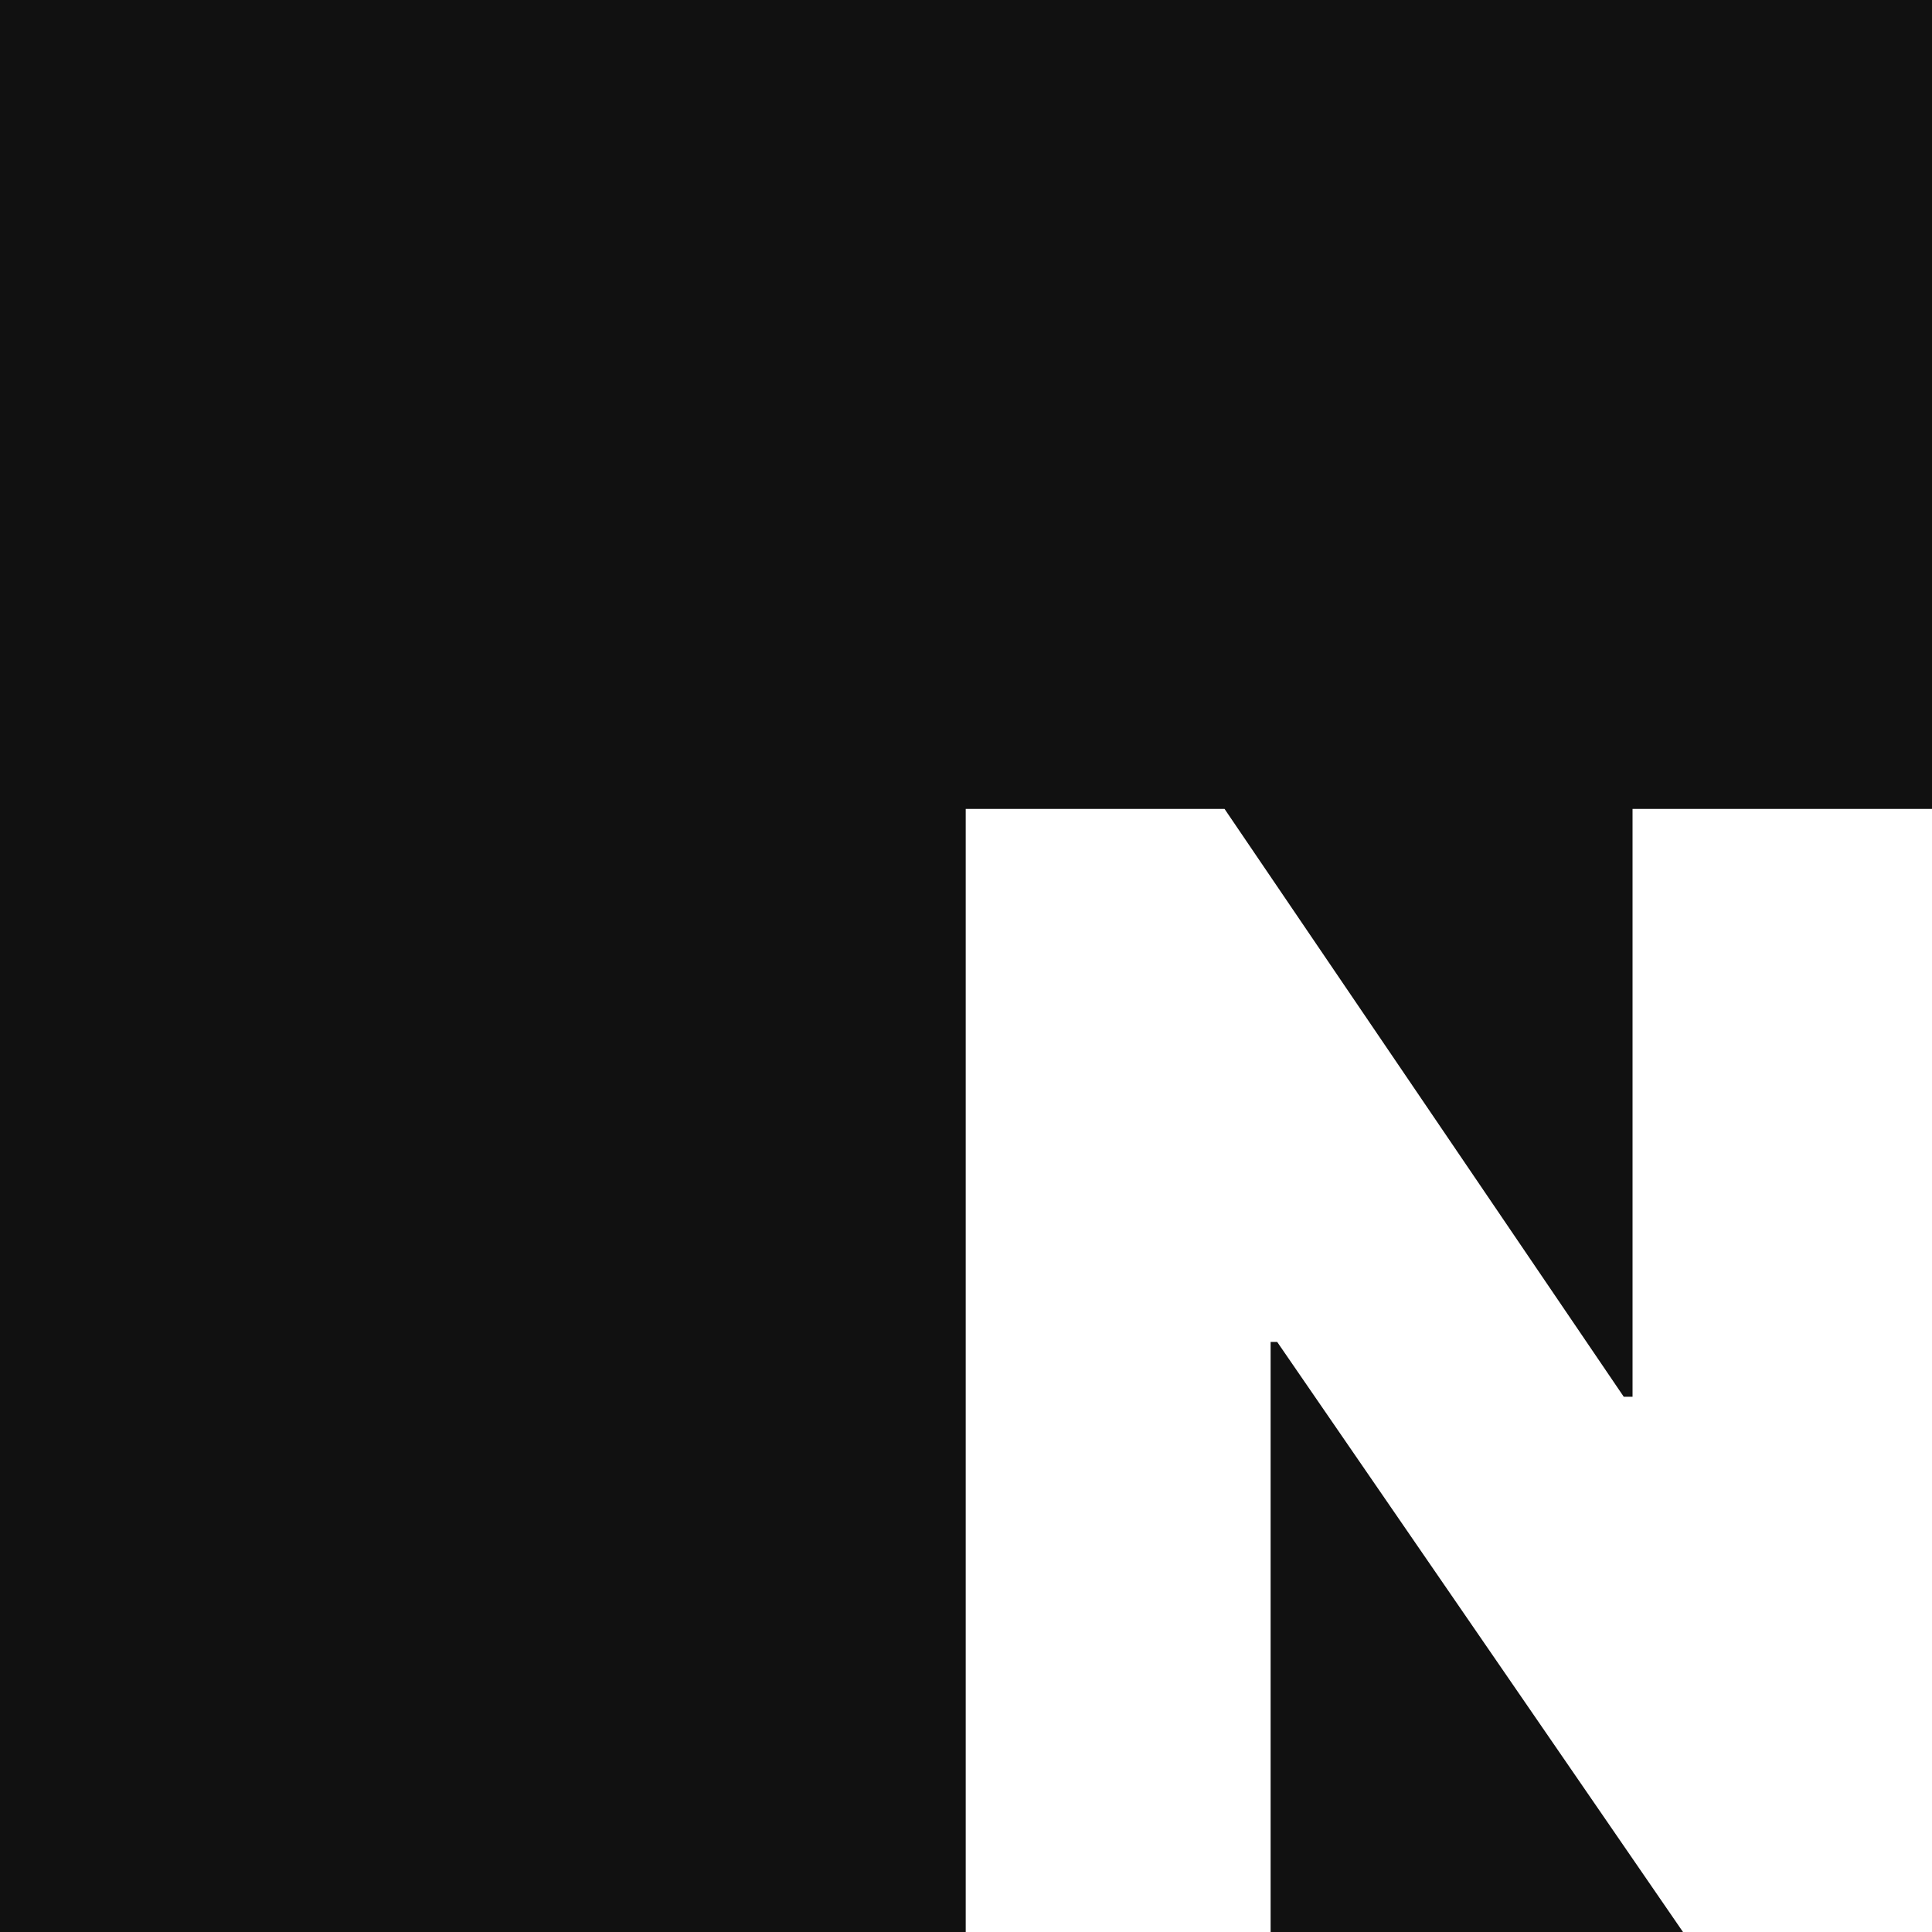
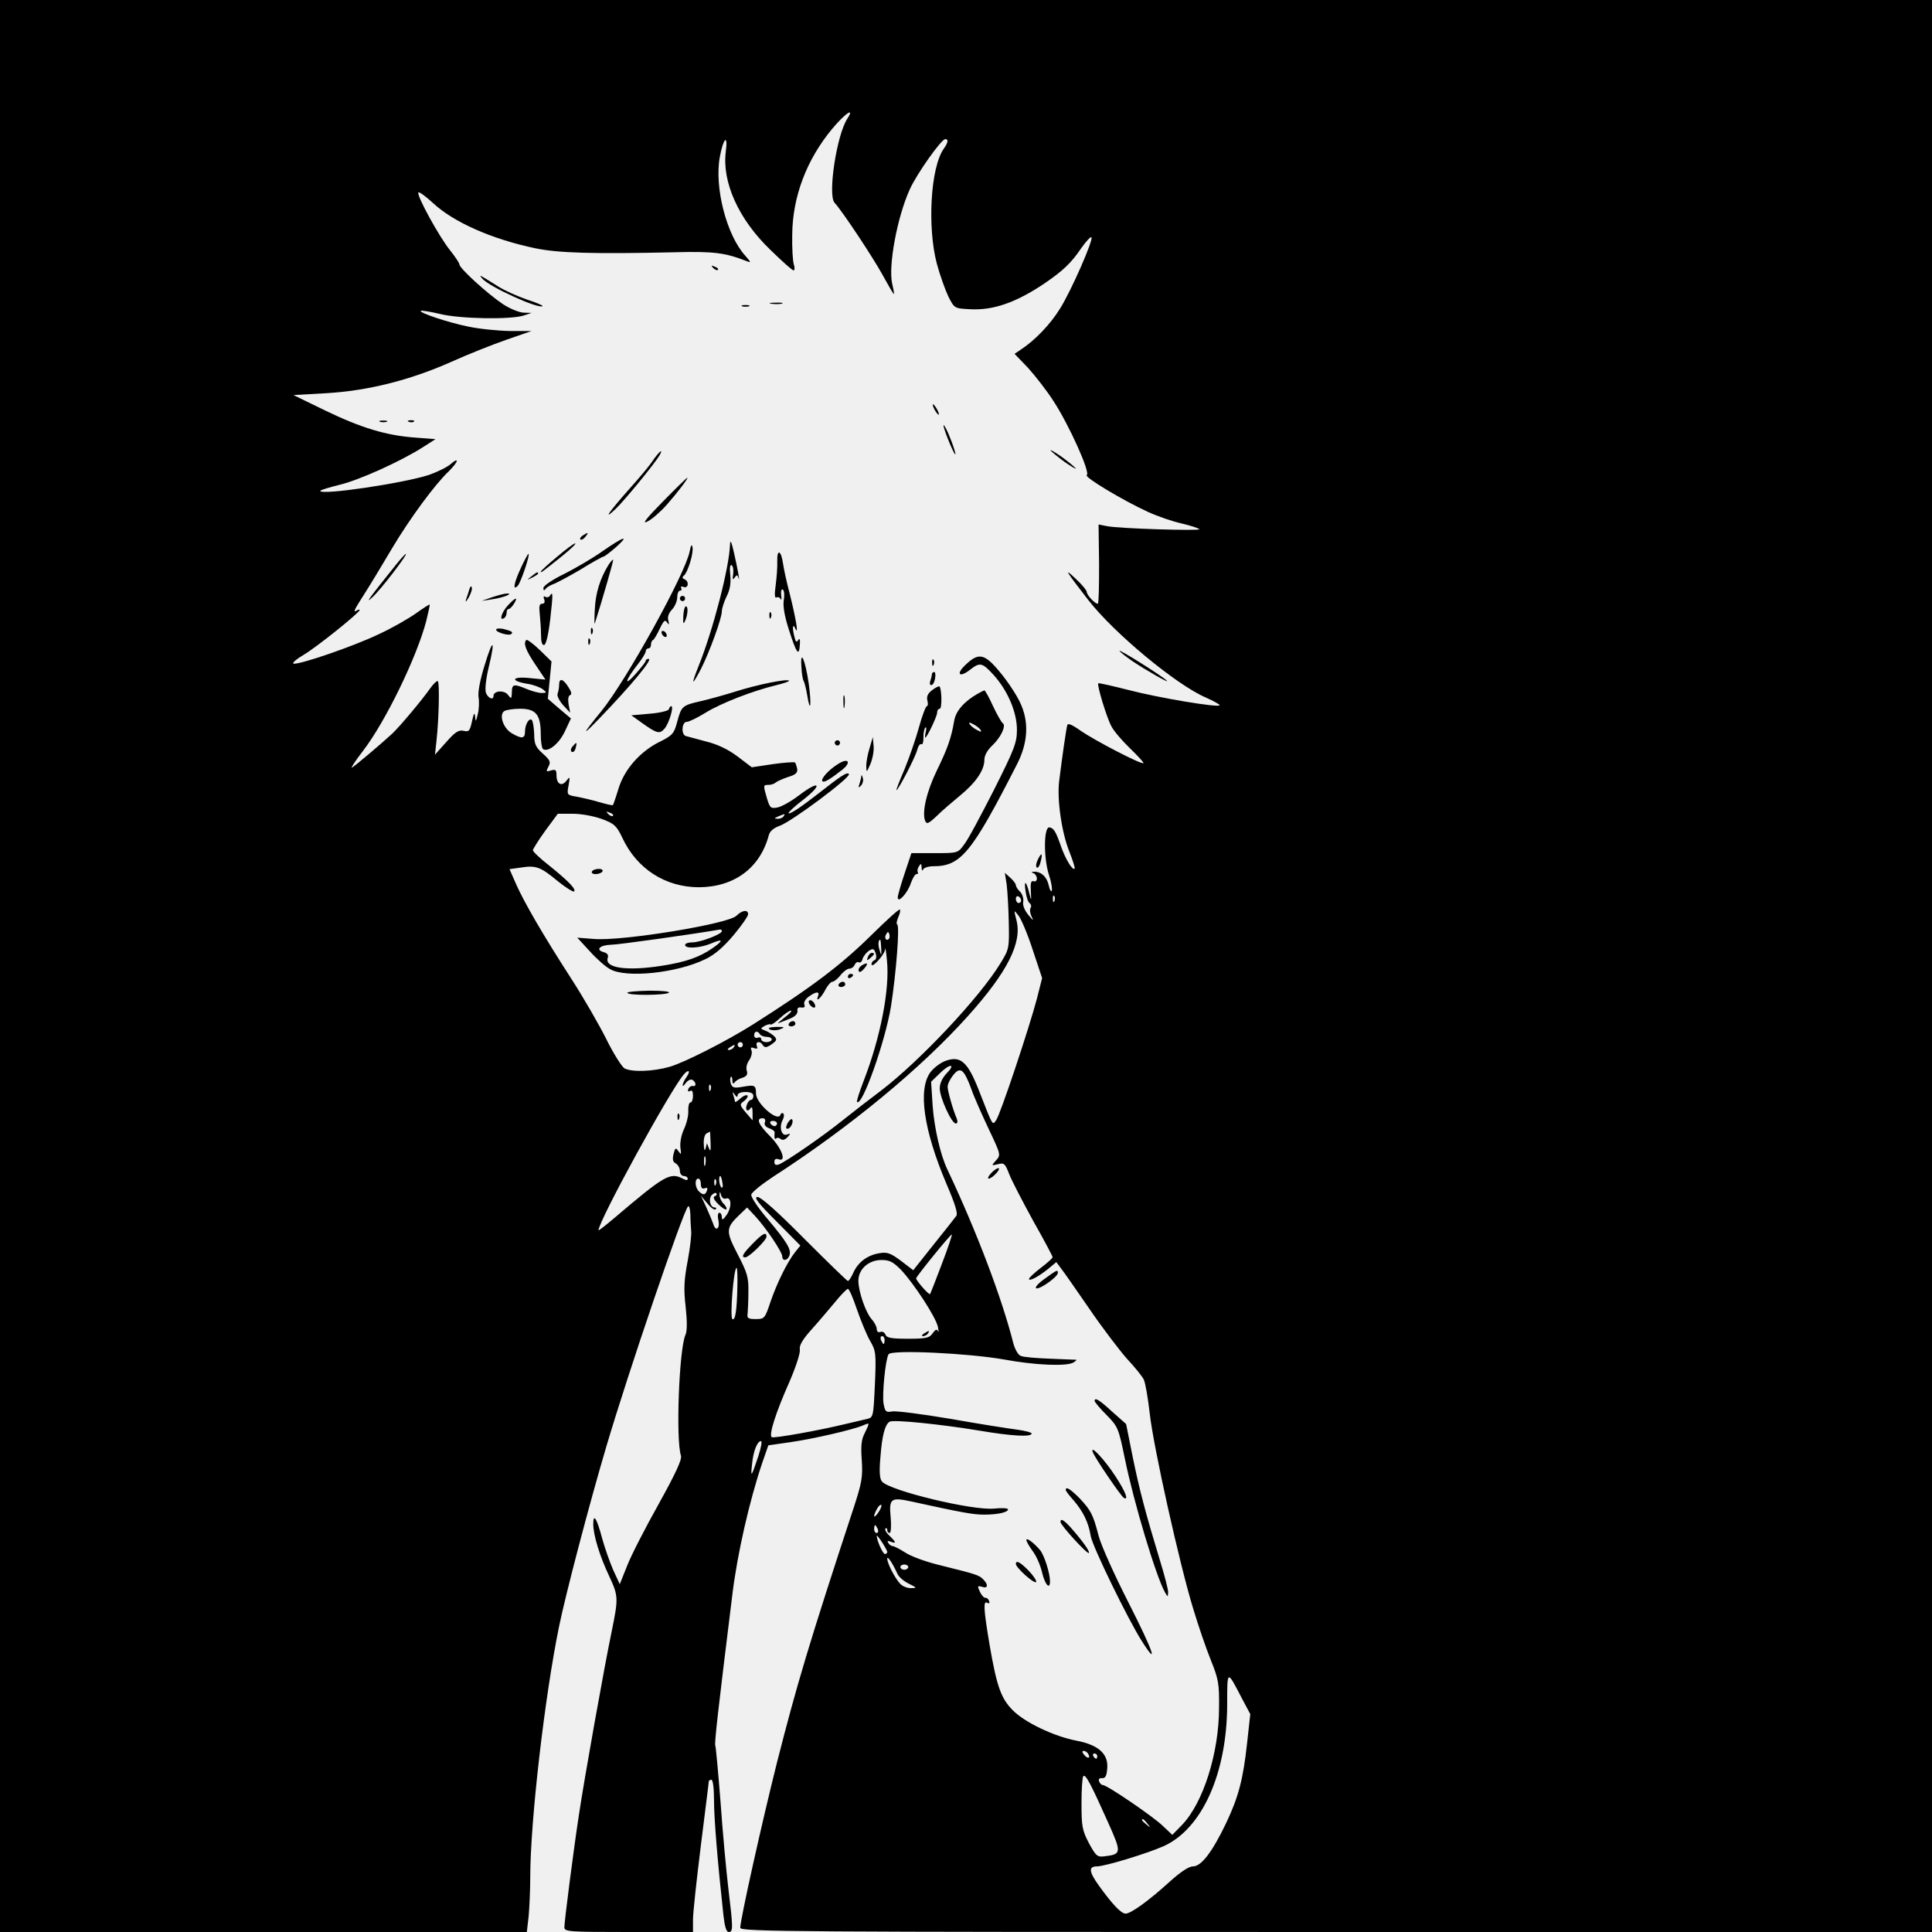
- <svg xmlns="http://www.w3.org/2000/svg" width="200" height="200" viewBox="0 0 200 200" fill="none">
-   <g clip-path="url(#clip0)">
-     <rect width="200" height="200" fill="#111111" />
-     <path d="M200.563 83.739H169V144.594H168.092L126.765 83.739H99.971V200H131.534V138.918H132.215L174.223 200H200.563V83.739Z" fill="white" />
+ <svg xmlns="http://www.w3.org/2000/svg" version="1.0" width="736pt" height="736pt" viewBox="0 0 736 736" preserveAspectRatio="xMidYMid meet">
+   <g transform="translate(0,736) scale(0.1,-0.1)" fill="#000000" stroke="none">
+     <path d="M0 3680 l0 -3680 1004 0 1003 0 7 61 c3 34 6 101 6 148 0 211 55 689 110 956 25 122 114 462 180 685 83 281 291 892 311 914 4 5 8 -9 9 -30 0 -21 2 -50 3 -63 2 -13 -4 -64 -13 -113 -14 -73 -16 -108 -8 -176 6 -57 6 -93 -1 -108 -24 -54 -37 -399 -17 -459 5 -14 -19 -66 -85 -185 -51 -91 -105 -196 -120 -235 l-28 -70 -25 54 c-13 30 -32 84 -42 120 -20 76 -34 99 -34 55 0 -41 24 -121 61 -199 35 -75 35 -84 9 -211 -28 -134 -105 -565 -124 -694 -21 -136 -56 -410 -56 -432 0 -17 18 -18 245 -18 l245 0 0 48 c0 26 14 153 30 282 16 129 30 238 30 243 0 4 5 7 10 7 6 0 10 -33 10 -77 0 -68 13 -229 36 -440 5 -43 11 -63 20 -63 17 0 17 14 -1 163 -8 67 -22 216 -30 331 -9 115 -18 212 -20 216 -4 7 9 123 65 576 19 156 65 356 113 499 l24 69 84 12 c89 13 237 47 277 64 26 11 26 12 6 -30 -13 -24 -15 -50 -11 -104 4 -62 0 -84 -28 -171 -174 -529 -219 -681 -295 -979 -57 -227 -140 -599 -140 -630 0 -15 208 -16 2270 -16 l2270 0 0 3680 0 3680 -3680 0 -3680 0 0 -3680z m3228 3228 c-41 -63 -75 -290 -49 -320 32 -35 148 -211 183 -275 22 -40 41 -73 43 -73 2 0 -1 17 -6 38 -16 68 19 256 67 361 26 58 120 191 135 191 13 0 11 -13 -6 -37 -50 -71 -63 -298 -26 -438 12 -44 32 -100 44 -125 23 -45 23 -45 83 -48 88 -5 176 26 284 99 70 48 101 77 140 135 18 25 34 43 38 40 8 -9 -77 -204 -120 -272 -37 -60 -96 -121 -148 -155 l-25 -17 51 -53 c27 -30 72 -87 98 -128 58 -89 141 -272 126 -281 -11 -7 137 -96 233 -140 37 -17 95 -37 128 -44 34 -8 64 -18 68 -22 7 -7 -309 2 -354 12 l-30 6 2 -151 c0 -83 -1 -151 -5 -151 -11 0 -42 33 -42 45 0 6 -19 29 -42 50 -48 46 -38 30 48 -81 98 -126 334 -322 447 -371 32 -14 56 -28 53 -30 -8 -9 -234 29 -345 58 -63 16 -116 28 -117 26 -6 -6 32 -131 50 -164 9 -18 41 -55 71 -84 30 -29 53 -54 51 -56 -7 -7 -187 87 -239 123 -32 23 -49 30 -51 22 -4 -13 -20 -123 -31 -213 -9 -71 10 -199 39 -270 13 -33 22 -62 20 -64 -8 -8 -33 33 -50 79 -22 63 -29 75 -46 78 -22 4 -23 -116 -2 -181 9 -26 13 -53 11 -60 -3 -6 -8 3 -12 21 -7 32 -30 53 -57 51 -10 0 -10 -2 0 -6 6 -2 12 -12 12 -20 0 -8 -6 -13 -13 -10 -9 3 -12 -7 -10 -37 2 -40 2 -40 -6 -8 -12 48 -21 51 -14 6 3 -22 10 -42 16 -45 5 -4 7 -12 3 -18 -4 -6 -2 -21 4 -33 9 -17 6 -16 -12 6 -15 18 -23 38 -20 51 2 12 -3 29 -12 38 -9 8 -16 20 -16 25 0 5 -9 17 -21 28 l-21 19 7 -45 c3 -25 7 -90 8 -145 2 -98 1 -101 -32 -155 -79 -130 -308 -373 -455 -485 -39 -29 -102 -78 -141 -109 -75 -61 -220 -161 -248 -172 -12 -4 -17 -1 -17 10 0 10 6 13 15 10 33 -13 14 41 -30 86 -46 46 -56 70 -30 70 9 0 12 -6 9 -15 -4 -9 2 -18 16 -23 12 -4 21 -11 21 -15 -2 -21 0 -30 6 -24 3 4 11 3 17 -2 7 -6 17 -3 26 7 13 14 12 15 -2 10 -20 -8 -31 27 -17 54 6 11 7 23 3 26 -4 4 -9 1 -11 -5 -10 -29 -93 44 -93 81 0 32 -5 34 -50 26 -34 -6 -40 -4 -46 12 -3 11 -3 22 0 25 3 4 6 -2 6 -13 0 -11 3 -15 8 -8 4 6 17 15 30 18 17 6 21 13 17 27 -4 10 0 28 9 40 8 12 12 28 9 37 -5 11 -2 14 10 9 11 -4 14 -2 10 9 -6 16 12 20 22 4 8 -13 16 -12 39 5 16 12 16 16 5 28 -8 7 -23 17 -34 21 -19 7 -19 8 -2 18 10 5 21 8 23 5 3 -2 19 9 35 24 17 16 36 29 42 29 6 0 -5 -12 -24 -26 -19 -15 -29 -24 -24 -22 6 2 25 10 43 17 21 8 31 19 30 30 -2 10 3 15 14 13 12 -2 16 2 12 12 -3 8 5 21 18 30 28 20 42 20 34 0 -10 -25 13 -5 29 27 9 16 20 29 26 29 6 0 20 11 31 25 11 14 26 25 34 25 8 0 17 7 20 15 4 8 10 12 16 9 5 -3 12 3 14 13 3 10 14 24 24 31 16 10 20 8 26 -10 4 -13 2 -24 -5 -26 -6 -2 -11 -9 -11 -15 0 -19 50 36 52 57 0 12 4 -8 7 -44 11 -109 -25 -293 -89 -458 -16 -42 -28 -78 -25 -80 19 -19 107 229 129 363 20 127 34 309 24 313 -4 2 -2 14 4 28 6 13 9 26 6 29 -3 3 -49 -39 -104 -93 -119 -118 -232 -203 -456 -345 -98 -62 -261 -145 -317 -161 -63 -18 -143 -21 -172 -6 -10 6 -42 56 -69 111 -28 56 -87 158 -132 228 -108 167 -181 293 -212 363 l-25 57 43 6 c58 9 75 3 141 -52 31 -25 59 -42 62 -39 9 8 -22 40 -94 98 -35 27 -63 54 -63 59 0 4 21 38 47 74 l48 65 57 0 c33 0 80 -9 111 -20 48 -18 56 -26 78 -72 55 -118 164 -188 292 -188 135 1 233 74 266 199 4 15 19 27 41 35 46 16 272 185 264 197 -6 10 -31 -7 -119 -76 -64 -50 -106 -78 -111 -73 -2 3 24 27 58 53 75 59 59 74 -17 16 -30 -23 -67 -44 -83 -47 -26 -5 -29 -2 -40 34 -15 51 -15 52 6 52 10 0 22 4 27 9 6 5 27 14 47 21 28 8 37 16 35 30 -2 11 -6 22 -8 25 -3 3 -42 0 -85 -6 l-80 -12 -54 41 c-36 27 -75 46 -119 57 -36 10 -72 19 -78 21 -19 5 -16 54 3 54 9 0 41 16 72 35 60 37 182 84 270 105 29 7 51 15 48 17 -8 8 -121 -15 -206 -42 -41 -13 -100 -29 -130 -36 -71 -16 -74 -19 -90 -78 -12 -46 -18 -52 -65 -76 -75 -36 -137 -106 -159 -180 -10 -33 -20 -61 -21 -62 -1 -2 -24 3 -51 11 -27 8 -66 17 -87 21 -37 6 -38 7 -31 43 6 34 5 35 -8 18 -18 -24 -38 -13 -38 20 0 21 -3 24 -21 19 -18 -6 -20 -5 -10 14 10 18 7 25 -21 50 -27 24 -33 36 -33 75 -1 25 -5 49 -9 53 -10 10 -26 -17 -26 -44 0 -27 -12 -29 -51 -6 -32 19 -49 70 -28 84 8 5 35 9 61 9 60 0 78 -23 78 -97 0 -28 4 -54 9 -57 20 -12 61 21 83 68 l23 49 -44 37 -44 38 7 71 7 71 -45 44 c-25 24 -48 41 -51 38 -12 -12 -3 -38 34 -93 l39 -58 -61 6 c-68 7 -75 -11 -8 -22 22 -3 47 -13 58 -20 17 -14 17 -14 -3 -15 -12 0 -38 7 -57 15 -50 21 -57 19 -57 -12 -1 -26 -2 -27 -15 -10 -14 19 -55 16 -55 -4 0 -18 -21 -9 -29 12 -4 14 0 52 11 98 26 108 16 112 -16 6 -17 -54 -26 -102 -23 -120 3 -18 2 -47 -3 -66 -7 -29 -8 -31 -10 -9 -2 18 -5 14 -12 -18 -8 -37 -12 -41 -32 -36 -18 4 -32 -4 -66 -43 l-43 -48 6 55 c9 81 12 218 5 225 -3 3 -16 -9 -29 -27 -29 -42 -117 -147 -145 -173 -40 -37 -139 -121 -153 -129 -7 -5 12 25 43 65 85 111 204 356 240 494 8 33 14 60 13 62 -2 1 -25 -14 -53 -34 -27 -19 -89 -55 -139 -78 -97 -47 -308 -119 -327 -113 -6 2 11 17 38 33 47 27 214 161 214 171 0 3 -5 2 -11 -2 -16 -9 -10 2 34 71 21 33 66 108 101 167 68 114 164 244 215 292 17 17 31 34 31 40 0 5 -10 0 -22 -11 -13 -12 -50 -30 -83 -42 -98 -32 -415 -79 -415 -61 0 3 33 13 73 23 73 17 233 89 319 144 l47 30 -77 6 c-111 8 -206 37 -343 103 l-121 59 123 7 c159 9 319 49 477 119 64 29 160 67 212 85 l95 33 -83 0 c-46 1 -117 8 -159 17 -78 16 -188 53 -180 60 2 2 35 -3 73 -12 77 -19 269 -22 319 -6 l30 10 -31 1 c-17 1 -52 15 -79 33 -58 39 -165 136 -165 151 0 5 -16 29 -35 53 -41 50 -130 212 -121 221 3 3 28 -15 55 -40 78 -73 224 -138 391 -173 88 -18 221 -22 530 -15 151 4 193 -2 275 -34 17 -7 16 -4 -6 21 -71 78 -118 260 -97 375 13 73 32 91 23 22 -15 -116 48 -258 170 -375 44 -43 83 -78 88 -78 5 0 5 10 1 23 -4 12 -7 63 -6 112 1 146 55 287 152 404 49 59 88 85 58 39z m-893 -2656 c-3 -3 -11 0 -18 7 -9 10 -8 11 6 5 10 -3 15 -9 12 -12z m650 -2 c-3 -5 -14 -10 -23 -9 -14 0 -13 2 3 9 27 11 27 11 20 0z m905 -321 c0 -5 -4 -9 -10 -9 -5 0 -10 7 -10 16 0 8 5 12 10 9 6 -3 10 -10 10 -16z m127 -1 c-3 -8 -6 -5 -6 6 -1 11 2 17 5 13 3 -3 4 -12 1 -19z m-83 -186 l36 -108 -20 -79 c-30 -113 -139 -440 -155 -462 -15 -21 -11 -27 -67 116 -41 104 -68 129 -122 111 -20 -6 -47 -26 -61 -44 -49 -65 -27 -220 61 -427 32 -74 44 -113 37 -121 -5 -7 -44 -57 -87 -110 l-77 -97 -47 36 c-39 29 -52 34 -81 29 -46 -7 -82 -34 -100 -74 -8 -18 -17 -32 -21 -32 -3 0 -77 72 -165 160 -102 103 -166 160 -179 160 -16 0 2 -23 71 -92 l92 -93 -20 -25 c-30 -38 -69 -117 -94 -190 -21 -63 -23 -65 -56 -65 -28 0 -34 3 -31 20 1 11 3 48 3 83 1 56 -4 73 -41 144 -46 89 -46 100 10 153 l26 25 31 -33 c43 -47 103 -137 103 -153 0 -19 19 -18 27 2 9 23 -8 51 -81 138 -37 43 -66 86 -64 95 2 9 39 39 83 68 291 188 564 413 743 613 150 167 207 280 184 365 -10 40 -10 40 8 17 10 -12 35 -71 54 -130z m-548 41 c-10 -10 -19 5 -10 18 6 11 8 11 12 0 2 -7 1 -15 -2 -18z m-29 -35 c1 -30 1 -31 -6 -8 -7 21 -5 40 2 40 2 0 3 -15 4 -32z m-462 -328 c3 -5 15 -10 26 -10 10 0 19 -4 19 -10 0 -5 -9 -10 -20 -10 -11 0 -20 5 -20 11 0 6 -6 9 -13 6 -8 -3 -14 1 -14 9 0 16 13 19 22 4z m-65 -40 c0 -5 -4 -10 -10 -10 -5 0 -10 5 -10 10 0 6 5 10 10 10 6 0 10 -4 10 -10z m-35 -10 c-3 -5 -12 -10 -18 -10 -7 0 -6 4 3 10 19 12 23 12 15 0z m812 -98 c-17 -18 -27 -39 -27 -58 0 -35 45 -134 61 -134 7 0 8 7 4 18 -15 35 -35 106 -35 122 0 10 9 29 21 44 27 34 41 24 69 -52 11 -32 42 -101 67 -154 46 -97 46 -98 27 -119 -18 -20 -18 -20 8 -14 23 6 27 3 43 -39 10 -25 51 -104 91 -177 41 -72 74 -135 74 -138 0 -4 -20 -22 -45 -41 -25 -19 -45 -38 -45 -42 0 -11 37 9 74 39 l30 25 18 -24 c10 -12 58 -82 108 -154 49 -72 114 -157 143 -190 30 -32 59 -68 64 -79 6 -11 16 -69 23 -130 14 -127 114 -576 166 -745 19 -63 49 -151 67 -195 29 -72 32 -90 31 -180 0 -174 -61 -365 -142 -448 l-36 -37 -36 34 c-37 36 -213 156 -229 156 -5 0 -11 6 -14 14 -3 8 1 13 11 12 13 -1 18 9 20 37 5 55 -33 90 -118 106 -87 17 -197 70 -242 116 -45 45 -61 92 -88 248 -23 137 -25 171 -9 161 7 -4 10 -1 7 7 -3 8 -9 13 -14 12 -5 -1 -15 10 -21 23 -10 22 -10 24 8 19 23 -8 25 8 4 29 -16 16 -26 19 -175 56 -47 12 -102 32 -122 46 -21 13 -42 24 -47 24 -5 0 -13 5 -17 12 -5 8 -2 9 9 5 23 -9 21 -2 -5 23 -12 11 -18 23 -15 27 4 3 7 1 7 -5 0 -7 4 -12 9 -12 5 0 7 27 4 60 -7 72 1 77 79 60 196 -43 236 -50 277 -50 53 0 91 9 91 20 0 5 -24 6 -53 3 -82 -8 -398 68 -427 103 -9 10 -11 38 -6 93 6 81 17 124 35 135 14 9 197 -10 342 -34 124 -21 199 -25 199 -11 0 4 -26 11 -57 15 -32 4 -146 22 -253 41 -107 18 -207 31 -221 28 -24 -4 -27 -1 -33 29 -6 36 7 169 19 189 12 18 304 4 440 -20 118 -22 241 -27 265 -11 8 5 13 10 10 10 -3 0 -48 2 -100 4 -52 2 -103 6 -112 11 -10 4 -22 26 -28 49 -43 170 -139 424 -251 661 -27 56 -50 160 -56 242 l-6 92 31 30 c38 39 66 41 29 3z m-991 -14 c-19 -27 -21 -49 -3 -23 8 10 19 15 25 11 15 -9 15 -27 1 -23 -6 1 -14 -4 -17 -12 -3 -8 0 -11 7 -7 7 5 11 -2 11 -18 0 -14 -4 -26 -10 -26 -5 0 -9 -15 -8 -33 1 -18 -7 -49 -17 -70 -10 -22 -15 -50 -13 -69 4 -26 3 -29 -7 -14 -11 15 -13 14 -19 -10 -5 -20 -3 -30 8 -36 9 -5 16 -18 16 -28 0 -11 7 -20 15 -20 8 0 15 -5 15 -10 0 -7 -6 -7 -19 0 -48 25 -69 13 -263 -152 -32 -27 -58 -47 -58 -45 0 35 272 532 325 594 18 21 27 14 11 -9z m91 -50 c-3 -8 -6 -5 -6 6 -1 11 2 17 5 13 3 -3 4 -12 1 -19z m103 -20 c0 7 13 12 30 12 20 0 30 -5 30 -15 0 -8 -4 -15 -9 -15 -11 0 -24 -31 -16 -39 3 -3 10 0 14 7 5 8 8 2 8 -16 l0 -30 -26 30 c-24 29 -24 31 -6 44 10 8 16 17 12 21 -4 3 -16 -2 -27 -12 -11 -10 -20 -16 -20 -12 0 3 -3 14 -6 24 -5 15 -4 15 5 3 7 -10 11 -11 11 -2z m150 -108 c0 -5 -4 -10 -9 -10 -6 0 -13 5 -16 10 -3 6 1 10 9 10 9 0 16 -4 16 -10z m-253 -73 c1 -30 0 -36 -6 -22 l-8 20 -5 -20 c-4 -12 -6 -6 -7 17 -1 21 4 38 12 41 6 3 12 6 12 6 0 1 1 -18 2 -42z m-20 -84 c-3 -10 -5 -4 -5 12 0 17 2 24 5 18 2 -7 2 -21 0 -30z m65 -68 c3 -13 1 -22 -3 -19 -9 5 -13 44 -5 44 2 0 6 -11 8 -25z m-82 -6 c0 -14 5 -19 14 -16 10 4 13 1 9 -9 -6 -17 -15 -18 -31 -2 -15 15 -16 48 -2 48 6 0 10 -9 10 -21z m57 -1 c-3 -8 -6 -5 -6 6 -1 11 2 17 5 13 3 -3 4 -12 1 -19z m-4 -45 c-8 -3 -4 -13 13 -30 14 -14 28 -23 31 -20 3 4 -2 13 -11 22 -9 9 -15 24 -15 33 1 14 2 14 6 -1 3 -10 11 -16 18 -13 21 8 24 -30 4 -61 -14 -20 -19 -23 -19 -10 0 9 -4 17 -10 17 -5 0 -7 -13 -3 -30 6 -32 -11 -43 -20 -12 -3 9 -15 37 -26 62 l-21 45 25 -30 c13 -16 27 -26 31 -22 4 4 3 7 -3 7 -17 0 -25 31 -12 47 7 7 15 11 18 7 3 -4 1 -9 -6 -11z m865 -258 c-23 -61 -43 -112 -45 -115 -4 -4 -52 50 -53 60 0 7 133 171 136 167 2 -1 -15 -52 -38 -112z m-156 -22 c50 -53 134 -182 141 -218 3 -16 4 -24 1 -17 -5 10 -10 8 -21 -7 -12 -18 -25 -21 -94 -21 -63 0 -81 3 -86 16 -3 8 -12 13 -19 10 -8 -3 -14 1 -14 11 0 9 -9 26 -19 37 -23 25 -51 106 -51 147 0 44 39 79 88 79 31 0 44 -7 74 -37z m-623 -68 c-2 -88 -8 -127 -19 -120 -10 6 5 195 16 195 3 0 4 -34 3 -75z m455 -82 c15 -43 37 -97 50 -120 23 -39 24 -48 19 -167 -6 -126 -6 -126 -32 -132 -14 -3 -51 -12 -81 -19 -103 -25 -272 -55 -280 -50 -12 8 15 93 67 210 25 58 42 110 40 123 -3 16 9 38 47 80 28 31 68 79 90 105 21 26 42 47 46 47 5 0 20 -35 34 -77z m106 -118 c0 -8 -2 -15 -4 -15 -2 0 -6 7 -10 15 -3 8 -1 15 4 15 6 0 10 -7 10 -15z m-481 -442 c-27 -81 -30 -85 -24 -30 5 50 20 87 34 87 5 0 0 -26 -10 -57z m457 -215 c-18 -26 -22 -17 -5 14 6 11 13 17 16 15 3 -3 -2 -16 -11 -29z m-2 -63 c3 -8 1 -15 -4 -15 -6 0 -10 7 -10 15 0 8 2 15 4 15 2 0 6 -7 10 -15z m36 -87 c0 -5 -4 -8 -9 -8 -8 0 -31 52 -31 69 0 9 40 -53 40 -61z m39 -84 c5 -11 24 -28 43 -37 32 -16 32 -17 7 -17 -14 0 -33 8 -41 18 -20 22 -48 77 -48 94 0 13 20 -16 39 -58z m41 26 c0 -5 -7 -10 -15 -10 -8 0 -15 5 -15 10 0 6 7 10 15 10 8 0 15 -4 15 -10z m1270 -498 l33 -62 -12 -109 c-15 -139 -33 -207 -80 -306 -53 -111 -95 -165 -126 -165 -16 0 -48 -21 -92 -61 -77 -70 -145 -119 -165 -119 -17 0 -51 36 -102 107 -38 53 -40 73 -7 73 30 0 191 49 254 77 146 66 241 276 242 539 0 134 -1 134 55 26z m-585 -213 c11 -17 -1 -21 -15 -4 -8 9 -8 15 -2 15 6 0 14 -5 17 -11z m35 -9 c0 -5 -2 -10 -4 -10 -3 0 -8 5 -11 10 -3 6 -1 10 4 10 6 0 11 -4 11 -10z m41 -252 c53 -118 52 -122 -16 -130 -25 -3 -31 3 -57 51 -25 48 -28 63 -28 150 0 54 3 101 7 105 9 8 30 -33 94 -176z m150 -5 c13 -16 12 -17 -3 -4 -17 13 -22 21 -14 21 2 0 10 -8 17 -17z" />
+     <path d="M2717 6339 c7 -7 15 -10 18 -7 3 3 -2 9 -12 12 -14 6 -15 5 -6 -5z" />
+     <path d="M1837 6299 c25 -31 217 -118 230 -105 2 2 -25 14 -60 25 -35 12 -84 34 -108 49 -75 47 -76 48 -62 31z" />
+     <path d="M2938 6203 c12 -2 30 -2 40 0 9 3 -1 5 -23 4 -22 0 -30 -2 -17 -4z" />
+     <path d="M2828 6193 c6 -2 18 -2 25 0 6 3 1 5 -13 5 -14 0 -19 -2 -12 -5z" />
+     <path d="M3560 5800 c6 -11 13 -20 16 -20 2 0 0 9 -6 20 -6 11 -13 20 -16 20 -2 0 0 -9 6 -20z" />
+     <path d="M1448 5753 c6 -2 18 -2 25 0 6 3 1 5 -13 5 -14 0 -19 -2 -12 -5z" />
+     <path d="M1558 5753 c7 -3 16 -2 19 1 4 3 -2 6 -13 5 -11 0 -14 -3 -6 -6z" />
+     <path d="M3611 5688 c22 -56 37 -79 24 -39 -12 39 -35 91 -40 91 -3 0 5 -24 16 -52z" />
+     <path d="M4002 5644 c4 -5 28 -25 54 -44 26 -18 45 -29 42 -24 -4 5 -28 25 -54 44 -26 18 -45 29 -42 24z" />
+     <path d="M2486 5604 c-13 -20 -53 -67 -88 -106 -77 -87 -104 -125 -54 -78 35 33 151 175 169 206 16 29 -3 13 -27 -22z" />
+     <path d="M2525 5449 c-64 -65 -81 -87 -59 -76 18 9 51 38 74 64 43 49 84 103 78 103 -2 0 -44 -41 -93 -91z" />
+     <path d="M2220 5320 c-8 -5 -12 -12 -9 -15 4 -3 12 1 19 10 14 17 11 19 -10 5z" />
+     <path d="M2295 5260 c-38 -27 -105 -66 -147 -87 -45 -22 -77 -44 -78 -53 0 -10 3 -11 8 -4 4 6 17 14 28 18 12 4 59 29 105 56 45 28 85 50 89 50 3 0 24 16 46 35 55 49 31 42 -51 -15z" />
+     <path d="M2781 5285 c-3 -88 -65 -327 -120 -463 -29 -73 -26 -78 9 -11 33 65 80 194 80 221 0 10 8 35 18 56 13 25 17 51 14 81 -3 27 -1 41 5 38 6 -4 8 -19 6 -34 -3 -20 -2 -24 5 -14 9 12 11 12 15 0 7 -23 -2 31 -17 96 -10 43 -14 51 -15 30z" />
+     <path d="M2121 5238 c-34 -28 -61 -53 -61 -56 0 -5 2 -4 83 61 32 26 54 47 48 47 -5 0 -36 -23 -70 -52z" />
+     <path d="M2627 5258 c-18 -87 -241 -490 -336 -607 -76 -93 -77 -100 -5 -25 123 128 202 224 185 224 -6 0 -11 -3 -11 -7 0 -5 -19 -28 -41 -53 -45 -50 -36 -20 12 41 16 20 29 42 29 48 0 6 5 11 10 11 6 0 10 6 10 14 0 8 3 16 8 18 4 2 15 21 25 42 15 32 21 37 28 25 8 -11 9 -9 5 7 -4 13 1 28 14 42 11 11 20 33 20 47 0 14 5 25 11 25 5 0 7 4 4 10 -3 6 1 7 9 4 19 -7 22 22 4 29 -9 4 -10 8 -3 14 15 12 38 86 33 109 -3 13 -6 7 -11 -18z" />
+     <path d="M2961 5223 c1 -21 -2 -62 -6 -92 -5 -36 -4 -51 3 -47 6 3 13 0 16 -6 3 -7 4 -1 2 14 -2 16 1 25 6 22 6 -4 7 -21 4 -39 -4 -22 2 -60 19 -113 29 -91 39 -105 42 -59 2 21 -1 27 -6 19 -6 -10 -10 -8 -14 10 -10 35 -7 57 3 33 14 -29 1 43 -22 135 -11 41 -22 92 -25 113 -7 50 -23 58 -22 10z" />
+     <path d="M1512 5213 c-107 -133 -124 -157 -93 -128 31 28 136 165 127 165 -2 0 -18 -17 -34 -37z" />
+     <path d="M1985 5198 c-27 -58 -33 -90 -13 -70 12 12 49 122 41 122 -2 0 -15 -24 -28 -52z" />
+     <path d="M2318 5208 c-32 -52 -49 -107 -52 -168 -2 -36 -2 -60 0 -55 29 91 72 241 70 243 -2 1 -10 -8 -18 -20z" />
+     <path d="M2024 5164 c-18 -14 -18 -15 4 -4 12 6 22 13 22 15 0 8 -5 6 -26 -11z" />
+     <path d="M1788 5115 c-3 -11 -9 -29 -13 -40 -3 -11 1 -7 10 8 9 16 15 33 12 40 -2 6 -6 3 -9 -8z" />
+     <path d="M1875 5085 l-40 -14 40 6 c42 6 85 23 55 22 -8 0 -33 -7 -55 -14z" />
+     <path d="M2095 5091 c-3 -6 -11 -8 -17 -5 -7 5 -9 1 -5 -9 4 -11 1 -17 -8 -17 -10 0 -12 -10 -9 -37 2 -21 5 -57 5 -80 0 -28 4 -42 12 -40 7 1 16 38 23 97 11 98 11 109 -1 91z" />
+     <path d="M2590 5080 c0 -5 5 -10 10 -10 6 0 10 5 10 10 0 6 -4 10 -10 10 -5 0 -10 -4 -10 -10z" />
+     <path d="M1935 5054 c-24 -26 -35 -61 -15 -49 6 3 10 13 10 21 0 8 3 14 8 14 4 0 13 9 20 20 17 28 6 25 -23 -6z" />
+     <path d="M2603 5012 c-1 -28 0 -32 7 -17 11 25 12 55 3 55 -5 0 -9 -17 -10 -38z" />
+     <path d="M2931 5014 c0 -11 3 -14 6 -6 3 7 2 16 -1 19 -3 4 -6 -2 -5 -13z" />
+     <path d="M1890 4961 c0 -10 50 -25 58 -16 8 7 1 11 -30 19 -16 3 -28 2 -28 -3z" />
+     <path d="M2251 4954 c0 -11 3 -14 6 -6 3 7 2 16 -1 19 -3 4 -6 -2 -5 -13z" />
+     <path d="M2520 4951 c0 -5 5 -13 10 -16 6 -3 10 -2 10 4 0 5 -4 13 -10 16 -5 3 -10 2 -10 -4z" />
+     <path d="M2241 4914 c0 -11 3 -14 6 -6 3 7 2 16 -1 19 -3 4 -6 -2 -5 -13z" />
+     <path d="M4265 4880 c3 -5 25 -22 48 -38 52 -35 145 -88 132 -75 -18 18 -187 124 -180 113z" />
+     <path d="M3053 4820 c1 -25 5 -50 9 -55 3 -6 9 -29 13 -53 12 -74 17 -38 6 43 -13 90 -33 137 -28 65z" />
+     <path d="M3679 4828 c-39 -36 -25 -52 17 -19 37 29 46 27 89 -20 54 -60 89 -142 89 -209 0 -49 -9 -73 -88 -230 -49 -96 -99 -190 -113 -207 -24 -33 -24 -33 -113 -33 l-88 0 -26 -78 c-14 -42 -26 -83 -26 -91 0 -24 38 17 50 55 7 19 16 34 21 34 6 0 8 4 5 8 -2 4 -1 14 5 22 7 12 9 11 10 -5 0 -11 3 -14 6 -7 2 6 20 12 38 12 105 0 146 49 319 388 43 84 47 164 11 238 -15 31 -49 82 -77 115 -57 69 -80 74 -129 27z" />
+     <path d="M3551 4834 c0 -11 3 -14 6 -6 3 7 2 16 -1 19 -3 4 -6 -2 -5 -13z" />
+     <path d="M3550 4791 c0 -5 -3 -16 -6 -25 -3 -9 -2 -16 4 -16 5 0 12 11 14 25 3 14 1 25 -3 25 -5 0 -9 -4 -9 -9z" />
+     <path d="M2130 4751 c0 -11 -3 -26 -6 -34 -3 -8 7 -27 21 -43 l27 -29 -6 32 c-3 19 -1 33 6 35 7 3 5 13 -7 31 -20 32 -35 35 -35 8z" />
+     <path d="M3551 4731 c-17 -13 -22 -25 -18 -40 3 -11 2 -21 -2 -21 -4 0 -18 -36 -30 -80 -12 -44 -37 -116 -55 -160 -19 -44 -33 -80 -31 -80 7 0 73 127 79 153 4 15 11 25 16 22 5 -3 8 8 8 25 -1 17 3 34 7 38 4 4 5 -3 2 -15 -3 -13 -4 -23 -2 -23 6 0 45 81 45 95 0 8 4 15 10 15 9 0 8 75 -1 85 -2 2 -15 -4 -28 -14z" />
+     <path d="M3724 4717 c-52 -30 -83 -66 -89 -103 -11 -65 -25 -105 -66 -189 -39 -80 -57 -159 -45 -191 6 -15 12 -13 44 17 20 20 60 54 89 78 60 49 93 97 93 136 0 17 11 37 30 55 33 31 54 76 40 85 -5 3 -22 33 -37 65 -15 33 -30 60 -33 60 -3 -1 -14 -6 -26 -13z m12 -138 c4 -8 1 -8 -14 0 -12 6 -24 16 -28 22 -4 8 -1 8 14 0 12 -6 24 -16 28 -22z" />
+     <path d="M3213 4685 c0 -22 2 -30 4 -17 2 12 2 30 0 40 -3 9 -5 -1 -4 -23z" />
+     <path d="M2548 4658 c-2 -6 -35 -14 -74 -17 l-69 -6 35 -25 c64 -46 73 -48 93 -24 17 22 35 84 24 84 -3 0 -7 -5 -9 -12z" />
+     <path d="M3313 4511 c-7 -22 -13 -53 -13 -68 1 -28 1 -27 16 7 8 19 14 50 12 68 l-3 34 -12 -41z" />
+     <path d="M3180 4530 c0 -5 5 -10 10 -10 6 0 10 5 10 10 0 6 -4 10 -10 10 -5 0 -10 -4 -10 -10z" />
+     <path d="M2181 4516 c-7 -8 -8 -17 -3 -20 6 -3 12 3 15 14 6 24 4 25 -12 6z" />
+     <path d="M3195 4451 c-37 -22 -70 -59 -62 -67 6 -7 29 7 76 44 35 28 23 46 -14 23z" />
+     <path d="M3281 4403 c0 -6 -4 -20 -7 -30 -5 -14 -4 -15 5 -7 7 7 11 20 8 30 -3 11 -5 14 -6 7z" />
+     <path d="M3953 4084 c-6 -13 -8 -26 -3 -29 4 -3 11 7 14 21 9 35 4 39 -11 8z" />
+     <path d="M2255 4040 c-3 -5 3 -10 14 -10 11 0 23 5 26 10 3 6 -3 10 -14 10 -11 0 -23 -4 -26 -10z" />
+     <path d="M2805 3871 c-33 -31 -434 -97 -543 -88 l-63 5 48 -52 c25 -28 60 -59 77 -68 61 -35 255 -15 363 38 36 17 69 46 108 92 30 36 55 72 55 79 0 19 -23 16 -45 -6z m-55 -58 c0 -12 -82 -43 -113 -43 -15 0 -27 -4 -27 -10 0 -15 56 -12 97 5 49 21 51 13 6 -18 -49 -34 -102 -52 -191 -66 -133 -21 -219 -9 -207 29 4 12 -1 19 -16 23 -32 9 -13 27 29 28 27 0 318 41 415 58 4 0 7 -2 7 -6z" />
+     <path d="M3306 3714 c-5 -14 -4 -15 9 -4 17 14 19 20 6 20 -5 0 -12 -7 -15 -16z" />
+     <path d="M3281 3681 c-7 -5 -12 -14 -10 -20 3 -7 11 -3 21 9 18 21 13 26 -11 11z" />
+     <path d="M3230 3639 c0 -5 5 -7 10 -4 6 3 10 8 10 11 0 2 -4 4 -10 4 -5 0 -10 -5 -10 -11z" />
+     <path d="M3195 3610 c-3 -5 1 -10 9 -10 9 0 16 5 16 10 0 6 -4 10 -9 10 -6 0 -13 -4 -16 -10z" />
+     <path d="M2390 3578 c0 -11 142 -10 158 0 6 5 -26 8 -73 8 -47 -1 -85 -4 -85 -8z" />
+     <path d="M3082 3538 c2 -6 10 -14 16 -16 7 -2 10 2 6 12 -7 18 -28 22 -22 4z" />
+     <path d="M3005 3460 c-3 -5 1 -10 9 -10 9 0 16 5 16 10 0 6 -4 10 -9 10 -6 0 -13 -4 -16 -10z" />
+     <path d="M2933 3438 c9 -4 26 -4 39 1 20 8 18 9 -15 9 -26 -1 -34 -4 -24 -10z" />
+     <path d="M3000 3081 c-7 -15 -7 -21 0 -21 12 0 25 28 17 36 -3 3 -10 -4 -17 -15z" />
+     <path d="M2867 2622 c-37 -38 -45 -52 -28 -52 14 0 81 65 81 79 0 20 -15 12 -53 -27z" />
+     <path d="M3775 2890 c-10 -11 -14 -20 -8 -20 5 0 18 9 28 20 10 11 14 20 8 20 -5 0 -18 -9 -28 -20z" />
+     <path d="M3979 2488 c-25 -18 -38 -33 -31 -36 14 -4 82 44 82 59 0 13 -3 12 -51 -23z" />
+     <path d="M4170 2023 c0 -4 20 -28 45 -53 44 -45 46 -50 70 -166 34 -167 119 -450 153 -510 11 -19 11 -19 12 1 0 11 -14 65 -31 120 -55 181 -78 268 -104 395 l-25 125 -53 47 c-50 46 -67 56 -67 41z" />
+     <path d="M4163 1828 c8 -22 106 -166 118 -174 20 -12 7 23 -31 81 -42 65 -99 125 -87 93z" />
+     <path d="M4060 1684 c0 -4 14 -22 31 -41 35 -41 56 -83 64 -134 6 -39 143 -320 195 -401 66 -104 43 -38 -50 145 -54 106 -106 221 -115 257 -21 81 -29 96 -73 143 -34 34 -52 46 -52 31z" />
+     <path d="M4040 1562 c0 -12 102 -124 108 -118 5 5 -24 46 -71 99 -25 27 -37 34 -37 19z" />
+     <path d="M3910 1493 c0 -5 11 -24 24 -42 14 -18 30 -55 36 -82 11 -46 30 -67 30 -33 0 31 -22 100 -38 119 -25 29 -52 49 -52 38z" />
+     <path d="M3870 1402 c0 -14 69 -76 77 -69 3 4 -9 23 -27 42 -33 34 -50 43 -50 27z" />
+     <path d="M2581 3104 c0 -11 3 -14 6 -6 3 7 2 16 -1 19 -3 4 -6 -2 -5 -13z" />
+     <path d="M3520 2280 c-9 -6 -10 -10 -3 -10 6 0 15 5 18 10 8 12 4 12 -15 0z" />
  </g>
-   <defs>
-     <clipPath id="clip0">
-       <rect width="200" height="200" fill="white" />
-     </clipPath>
-   </defs>
</svg>
